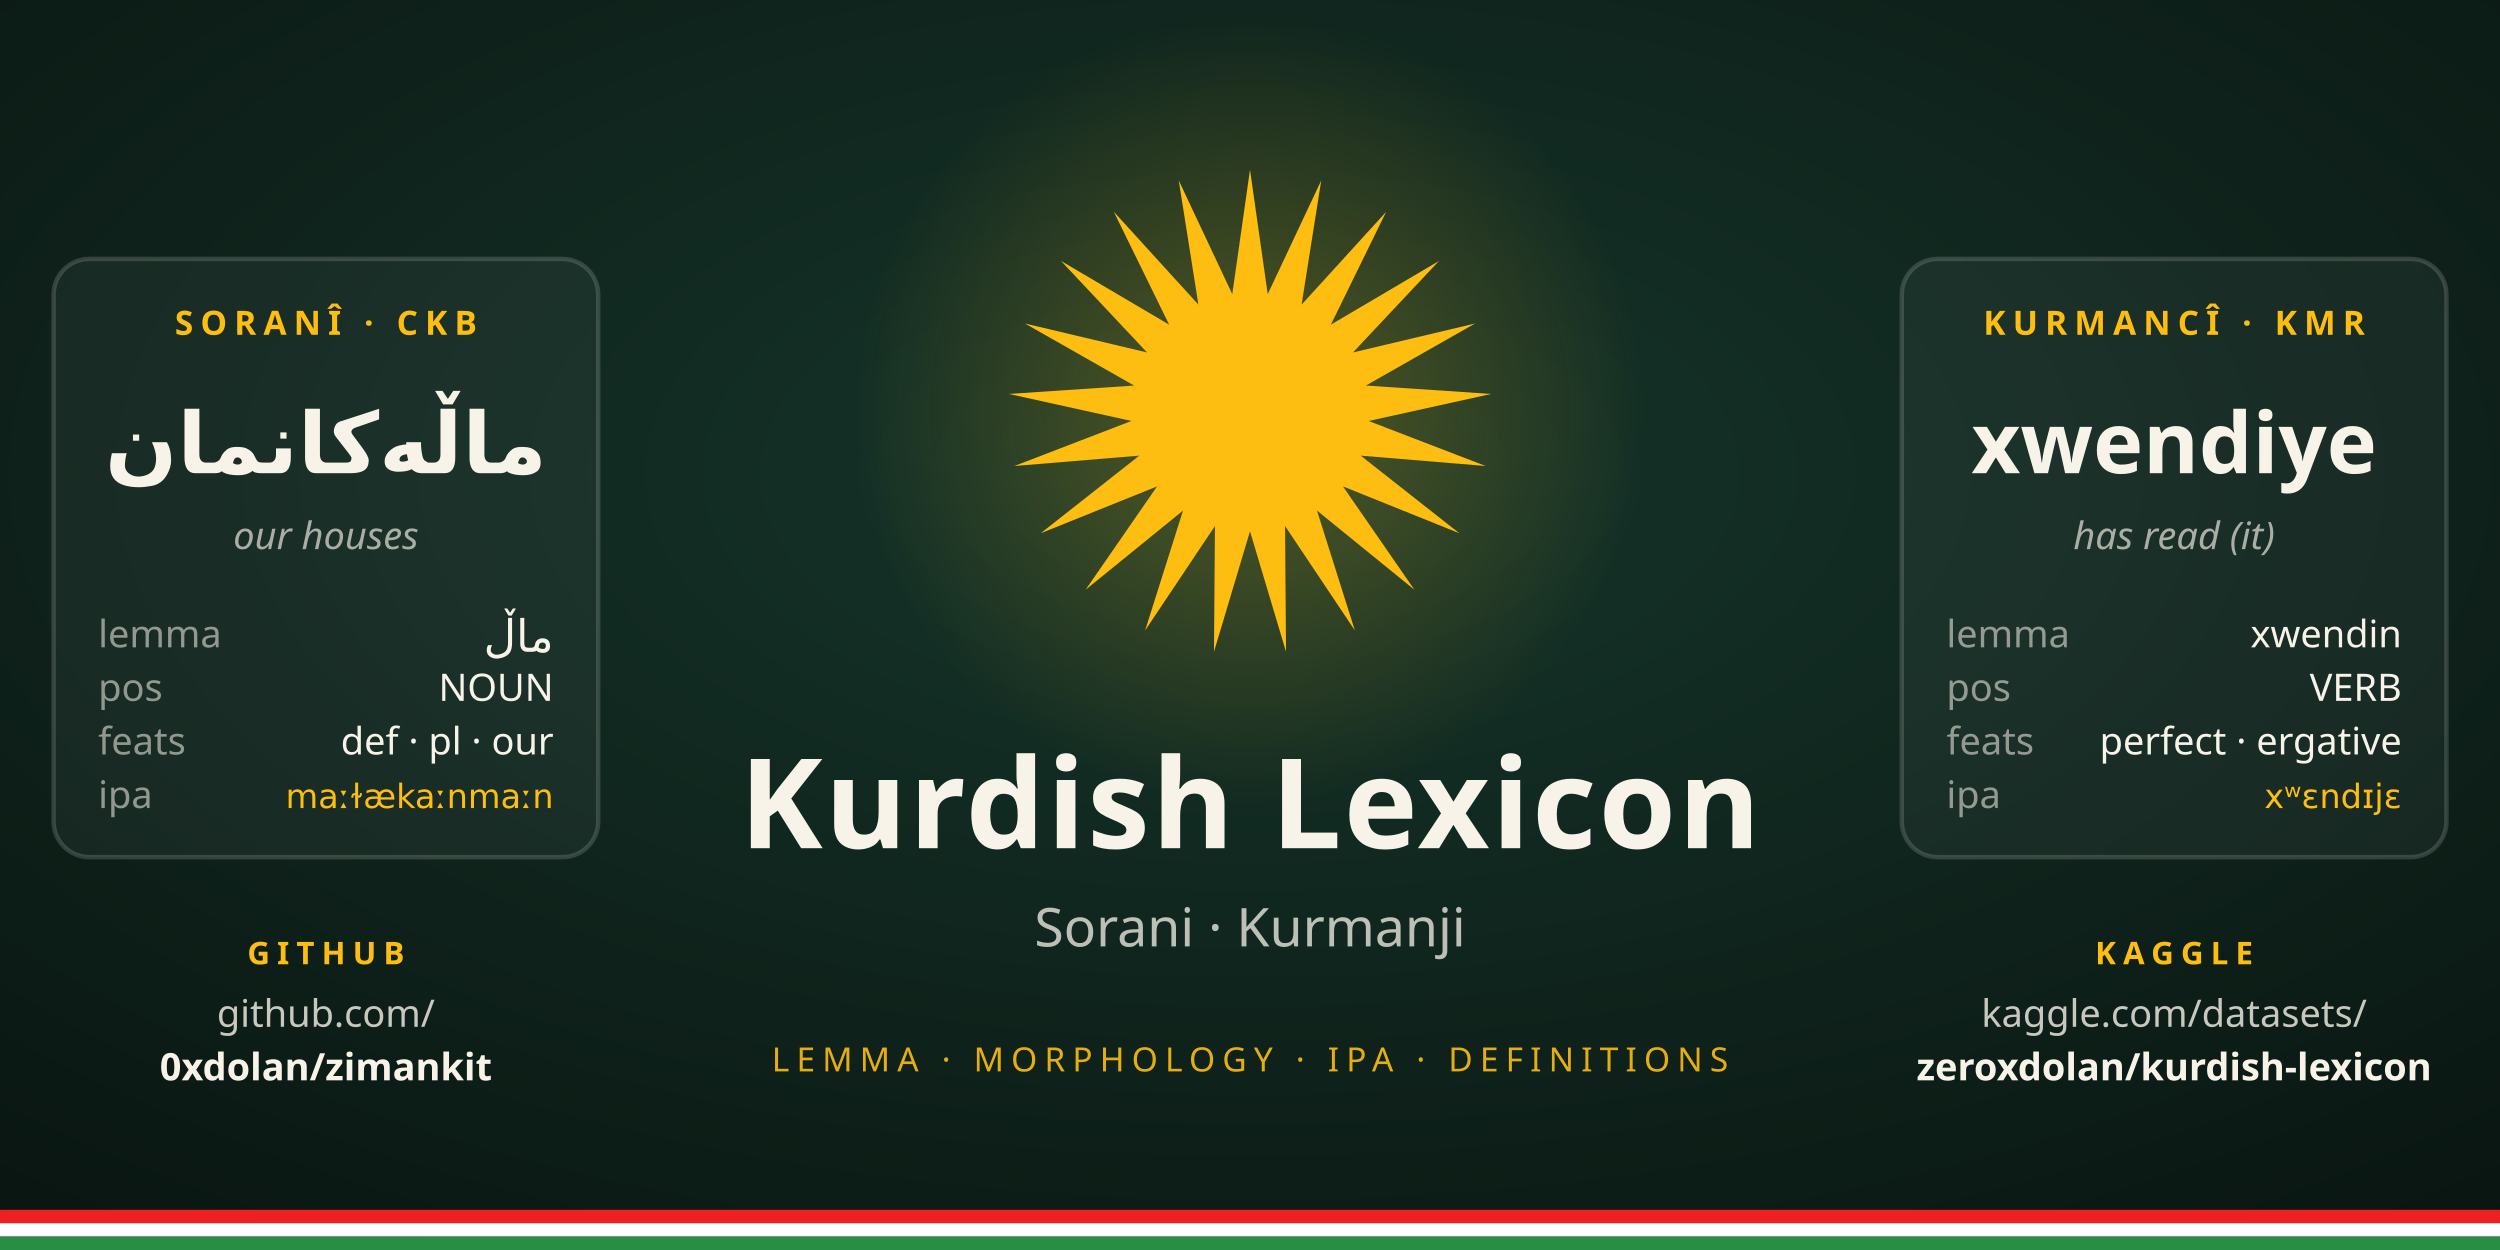
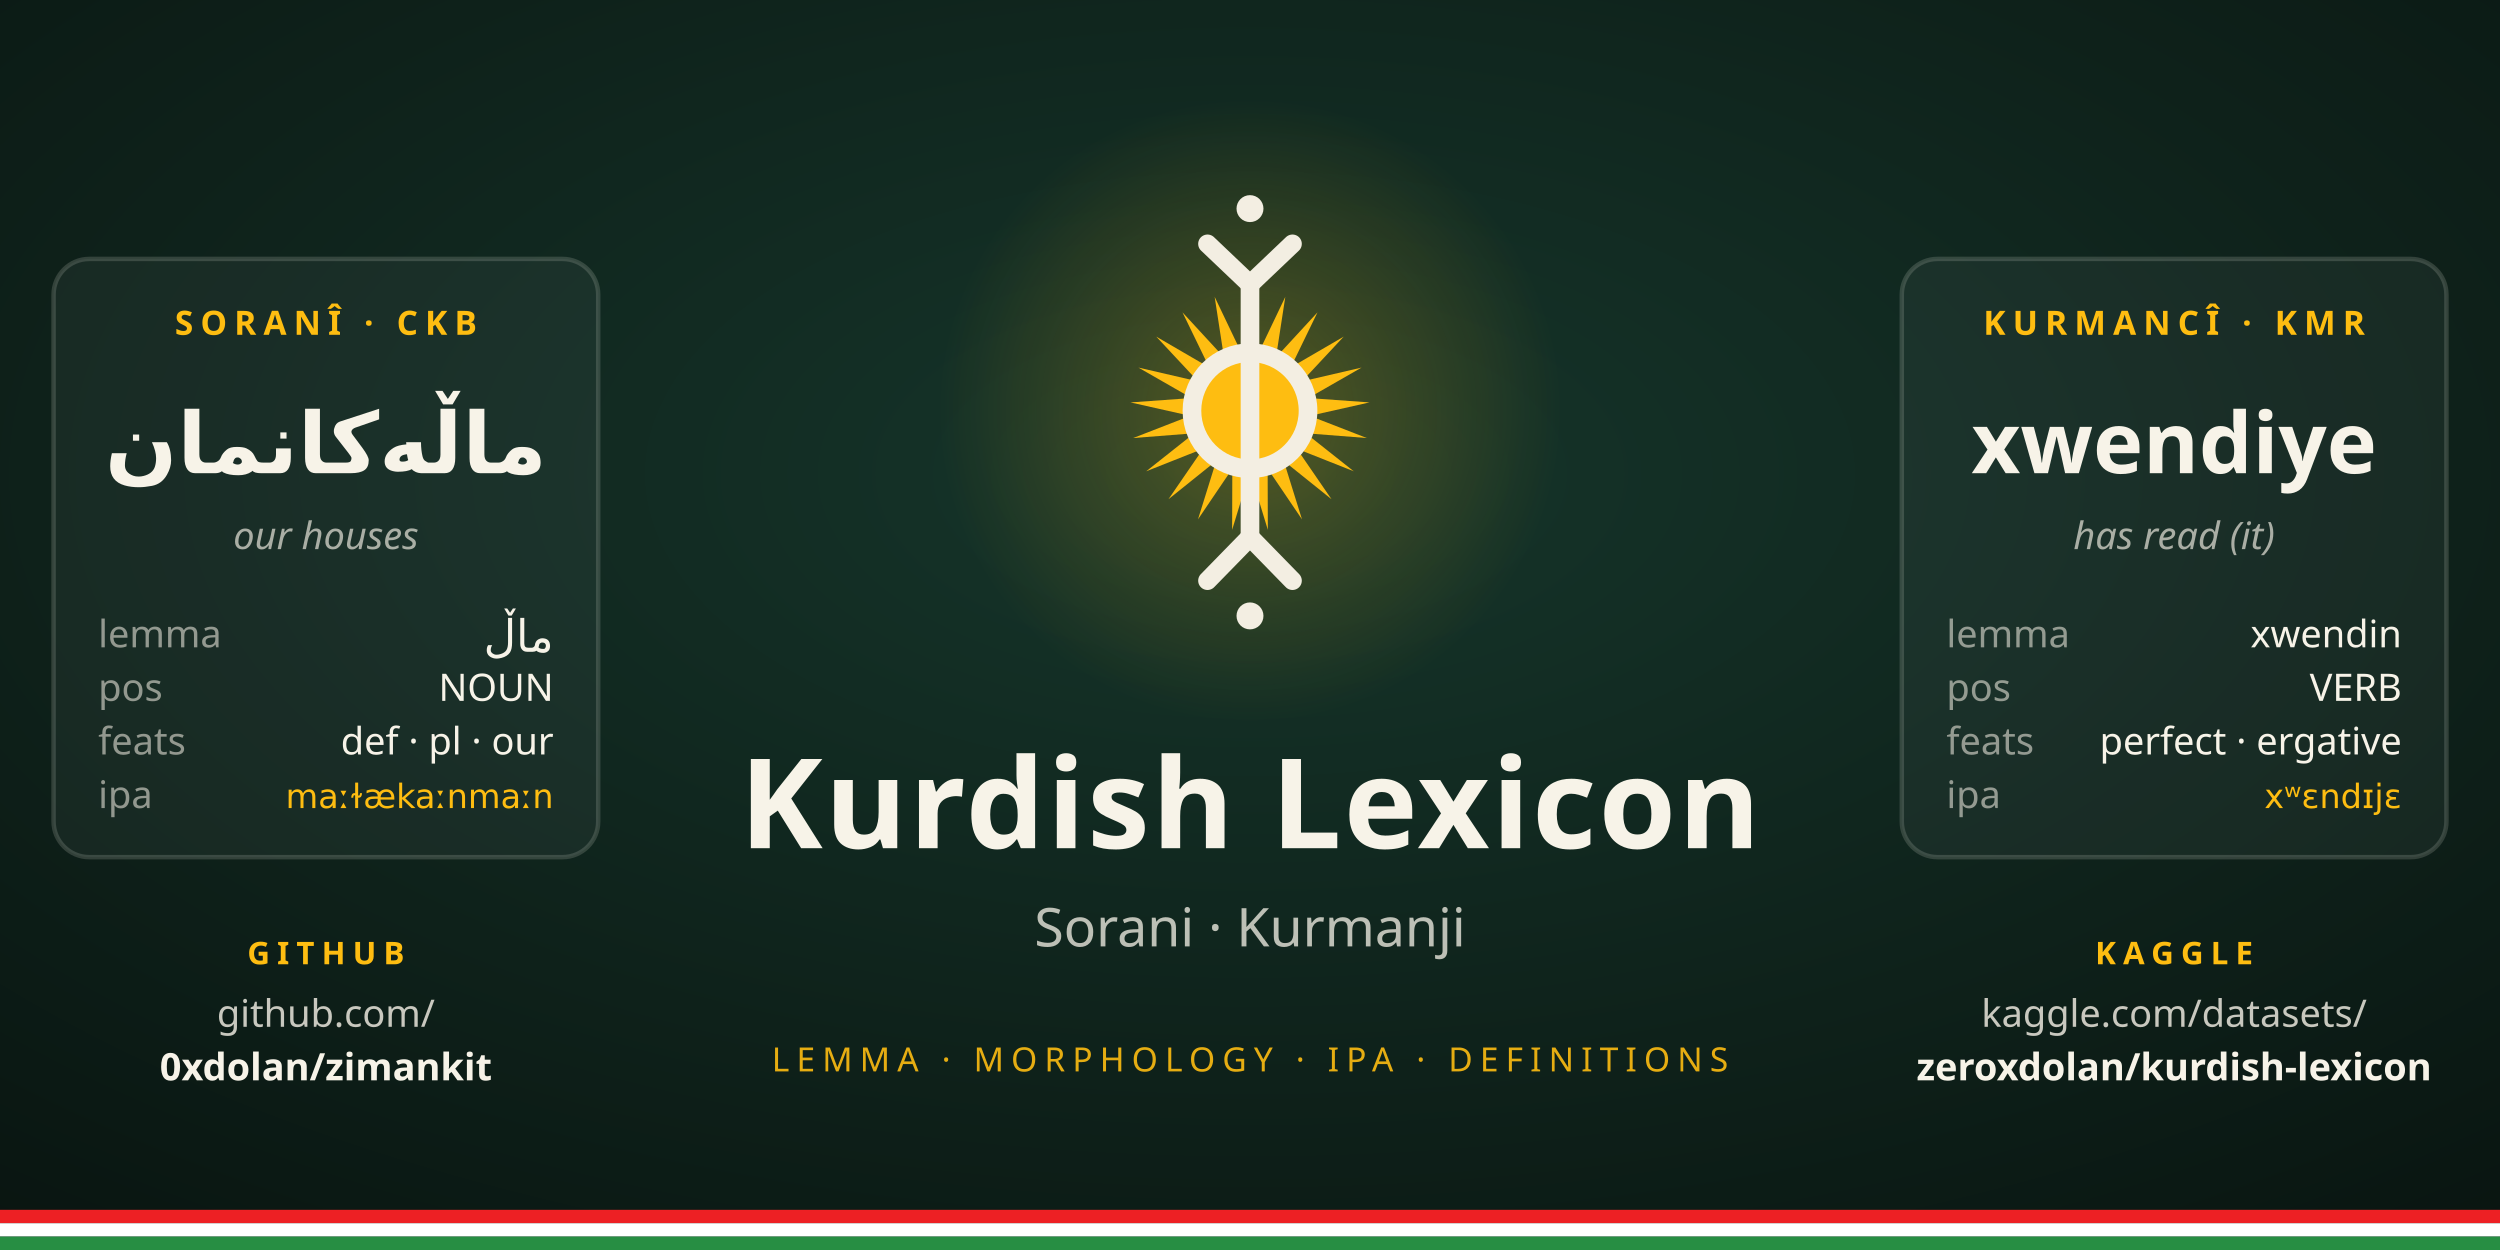
<svg xmlns="http://www.w3.org/2000/svg" width="560" height="280" viewBox="0 0 560 280">
  <defs>
    <radialGradient id="bg" cx="50%" cy="38%" r="80%">
      <stop offset="0" stop-color="#16362b" />
      <stop offset="0.6" stop-color="#0e211a" />
      <stop offset="1" stop-color="#091410" />
    </radialGradient>
    <radialGradient id="glow" cx="50%" cy="50%" r="50%">
      <stop offset="0" stop-color="#FEBD11" stop-opacity="0.28" />
      <stop offset="1" stop-color="#FEBD11" stop-opacity="0" />
    </radialGradient>
-     <path id="roj" fill="#FEBD11" d="M500 0l36.76 258.27L647.78 22.34 607 280 782.46 87.37 667.73 321.53 892.01 189.3 713.57 379.16l253.17-60.05-226.32 128.67L1000 465.23 745.92 521.3l242.91 93.4-259.27-21.53L934.23 754.2 692.8 657l148.24 214.4-202.12-164.26 78.63 248.7-144.86-216.71 2.04 260.88L500 750.1 425.27 1000l2.04-260.88-144.86 216.7 78.63-248.69L158.96 871.4 307.2 657 65.77 754.21l204.67-161.05-259.27 21.53 242.91-93.4L0 465.23l259.58-17.45L33.26 319.1l253.17 60.05L108 189.3l224.28 132.22L217.55 87.37 393 280 352.2 22.34l111.05 235.93z" />
  </defs>
  <rect width="560" height="280" fill="url(#bg)" />
-   <circle cx="280" cy="92" r="88" fill="url(#glow)" />
-   <use href="#roj" transform="translate(226 38) scale(0.108)" />
+   <circle cx="280" cy="92" r="70" fill="url(#glow)" />
+   <g transform="translate(220.57 32.57) scale(0.11607)">
+     <path fill="#FEBD11" transform="translate(-178.00 52.00) scale(1.5333)" d="M450 150l11.24 76.264 33.222-69.563-11.738 76.19 52.249-56.68-33.674 69.344 66.634-38.761-52.616 56.338 75.098-17.399-66.885 38.327 76.89 5.51-75.21 16.909 71.85 27.929-76.852-6.011 60.425 47.867-71.666-28.397 43.632 63.55-60.113-48.259 22.962 73.589-43.217-63.834.25 77.087L450 376.264 427.518 450l.251-77.087-43.217 63.834 22.962-73.589-60.113 48.26 43.632-63.551-71.666 28.397 60.425-47.867-76.852 6.011 71.85-27.93-75.21-16.908 76.89-5.51-66.885-38.327 75.098 17.399-52.616-56.338 66.634 38.76-33.674-69.343 52.249 56.68-11.738-76.19 33.221 69.563z" />
+     <g fill="none" stroke="#F3EEE2" stroke-width="36" stroke-linecap="round" stroke-linejoin="round">
+       <path d="M430 190 L512 268 L594 190" />
+       <path d="M512 268 V756" />
+       <path d="M430 840 L512 756 L594 840" />
+       <circle cx="512" cy="512" r="112" />
+     </g>
+     <g fill="#F3EEE2">
+       <circle cx="512" cy="122" r="26" />
+       <circle cx="512" cy="908" r="26" />
+     </g>
+   </g>
  <g text-anchor="middle" fill="#F7F3E8" font-family="IBM Plex Sans">
    <text x="280" y="190" font-weight="600" font-size="28" letter-spacing="0.5">Kurdish Lexicon</text>
    <text x="280" y="212" font-size="12" opacity="0.75">Sorani · Kurmanji</text>
    <text x="280" y="240" font-weight="500" font-size="7.5" letter-spacing="1.6" fill="#FEBD11" opacity="0.9">LEMMA · MORPHOLOGY · IPA · DEFINITIONS</text>
  </g>
  <g fill="#ffffff" fill-opacity="0.045" stroke="#F7F3E8" stroke-opacity="0.16">
    <rect x="12" y="58" width="122" height="134" rx="8" />
    <rect x="426" y="58" width="122" height="134" rx="8" />
  </g>
  <g fill="#F7F3E8" font-family="IBM Plex Sans">
    <text x="73" y="75" text-anchor="middle" font-weight="600" font-size="7.5" letter-spacing="1.6" fill="#FEBD11">SORANÎ · CKB</text>
    <text x="73" y="106" text-anchor="middle" font-family="Vazirmatn" font-weight="600" font-size="19" direction="rtl">ماڵەکانمان</text>
    <text x="73" y="123" text-anchor="middle" font-style="italic" font-size="8.5" opacity="0.65">our houses</text>
    <g font-size="8.5">
      <text x="22" y="145" opacity="0.55">lemma</text>
      <text x="22" y="157" opacity="0.55">pos</text>
      <text x="22" y="169" opacity="0.55">feats</text>
      <text x="22" y="181" opacity="0.55">ipa</text>
      <text x="124" y="146" font-family="Vazirmatn" font-size="10" direction="rtl" text-anchor="start">ماڵ</text>
      <g text-anchor="end">
        <text x="124" y="157">NOUN</text>
        <text x="124" y="169">def · pl · our</text>
        <text x="124" y="181" font-family="DejaVu Sans" font-size="7.5" fill="#FEBD11">maːɫækaːnmaːn</text>
      </g>
    </g>
    <text x="487" y="75" text-anchor="middle" font-weight="600" font-size="7.5" letter-spacing="1.6" fill="#FEBD11">KURMANCÎ · KMR</text>
    <text x="487" y="106" text-anchor="middle" font-weight="600" font-size="19">xwendiye</text>
    <text x="487" y="123" text-anchor="middle" font-style="italic" font-size="8.5" opacity="0.65">has read (it)</text>
    <g font-size="8.5">
      <text x="436" y="145" opacity="0.55">lemma</text>
      <text x="436" y="157" opacity="0.55">pos</text>
      <text x="436" y="169" opacity="0.55">feats</text>
      <text x="436" y="181" opacity="0.55">ipa</text>
      <g text-anchor="end">
        <text x="538" y="145">xwendin</text>
        <text x="538" y="157">VERB</text>
        <text x="538" y="169">perfect · ergative</text>
        <text x="538" y="181" font-family="DejaVu Sans" font-size="7.5" fill="#FEBD11">xʷɛndɪjɛ</text>
      </g>
    </g>
    <g text-anchor="middle">
      <text x="73" y="216" font-weight="600" font-size="7" letter-spacing="1.6" fill="#FEBD11">GITHUB</text>
      <text x="73" y="230" font-size="8.5" opacity="0.8">github.com/</text>
      <text x="73" y="242" font-weight="600" font-size="8.5">0xdolan/zimankit</text>
      <text x="487" y="216" font-weight="600" font-size="7" letter-spacing="1.6" fill="#FEBD11">KAGGLE</text>
      <text x="487" y="230" font-size="8.5" opacity="0.8">kaggle.com/datasets/</text>
      <text x="487" y="242" font-weight="600" font-size="8.5">zeroxdolan/kurdish-lexicon</text>
    </g>
  </g>
  <rect y="271" width="560" height="3" fill="#ED2024" />
  <rect y="274" width="560" height="3" fill="#FFFFFF" />
  <rect y="277" width="560" height="3" fill="#278E43" />
</svg>
